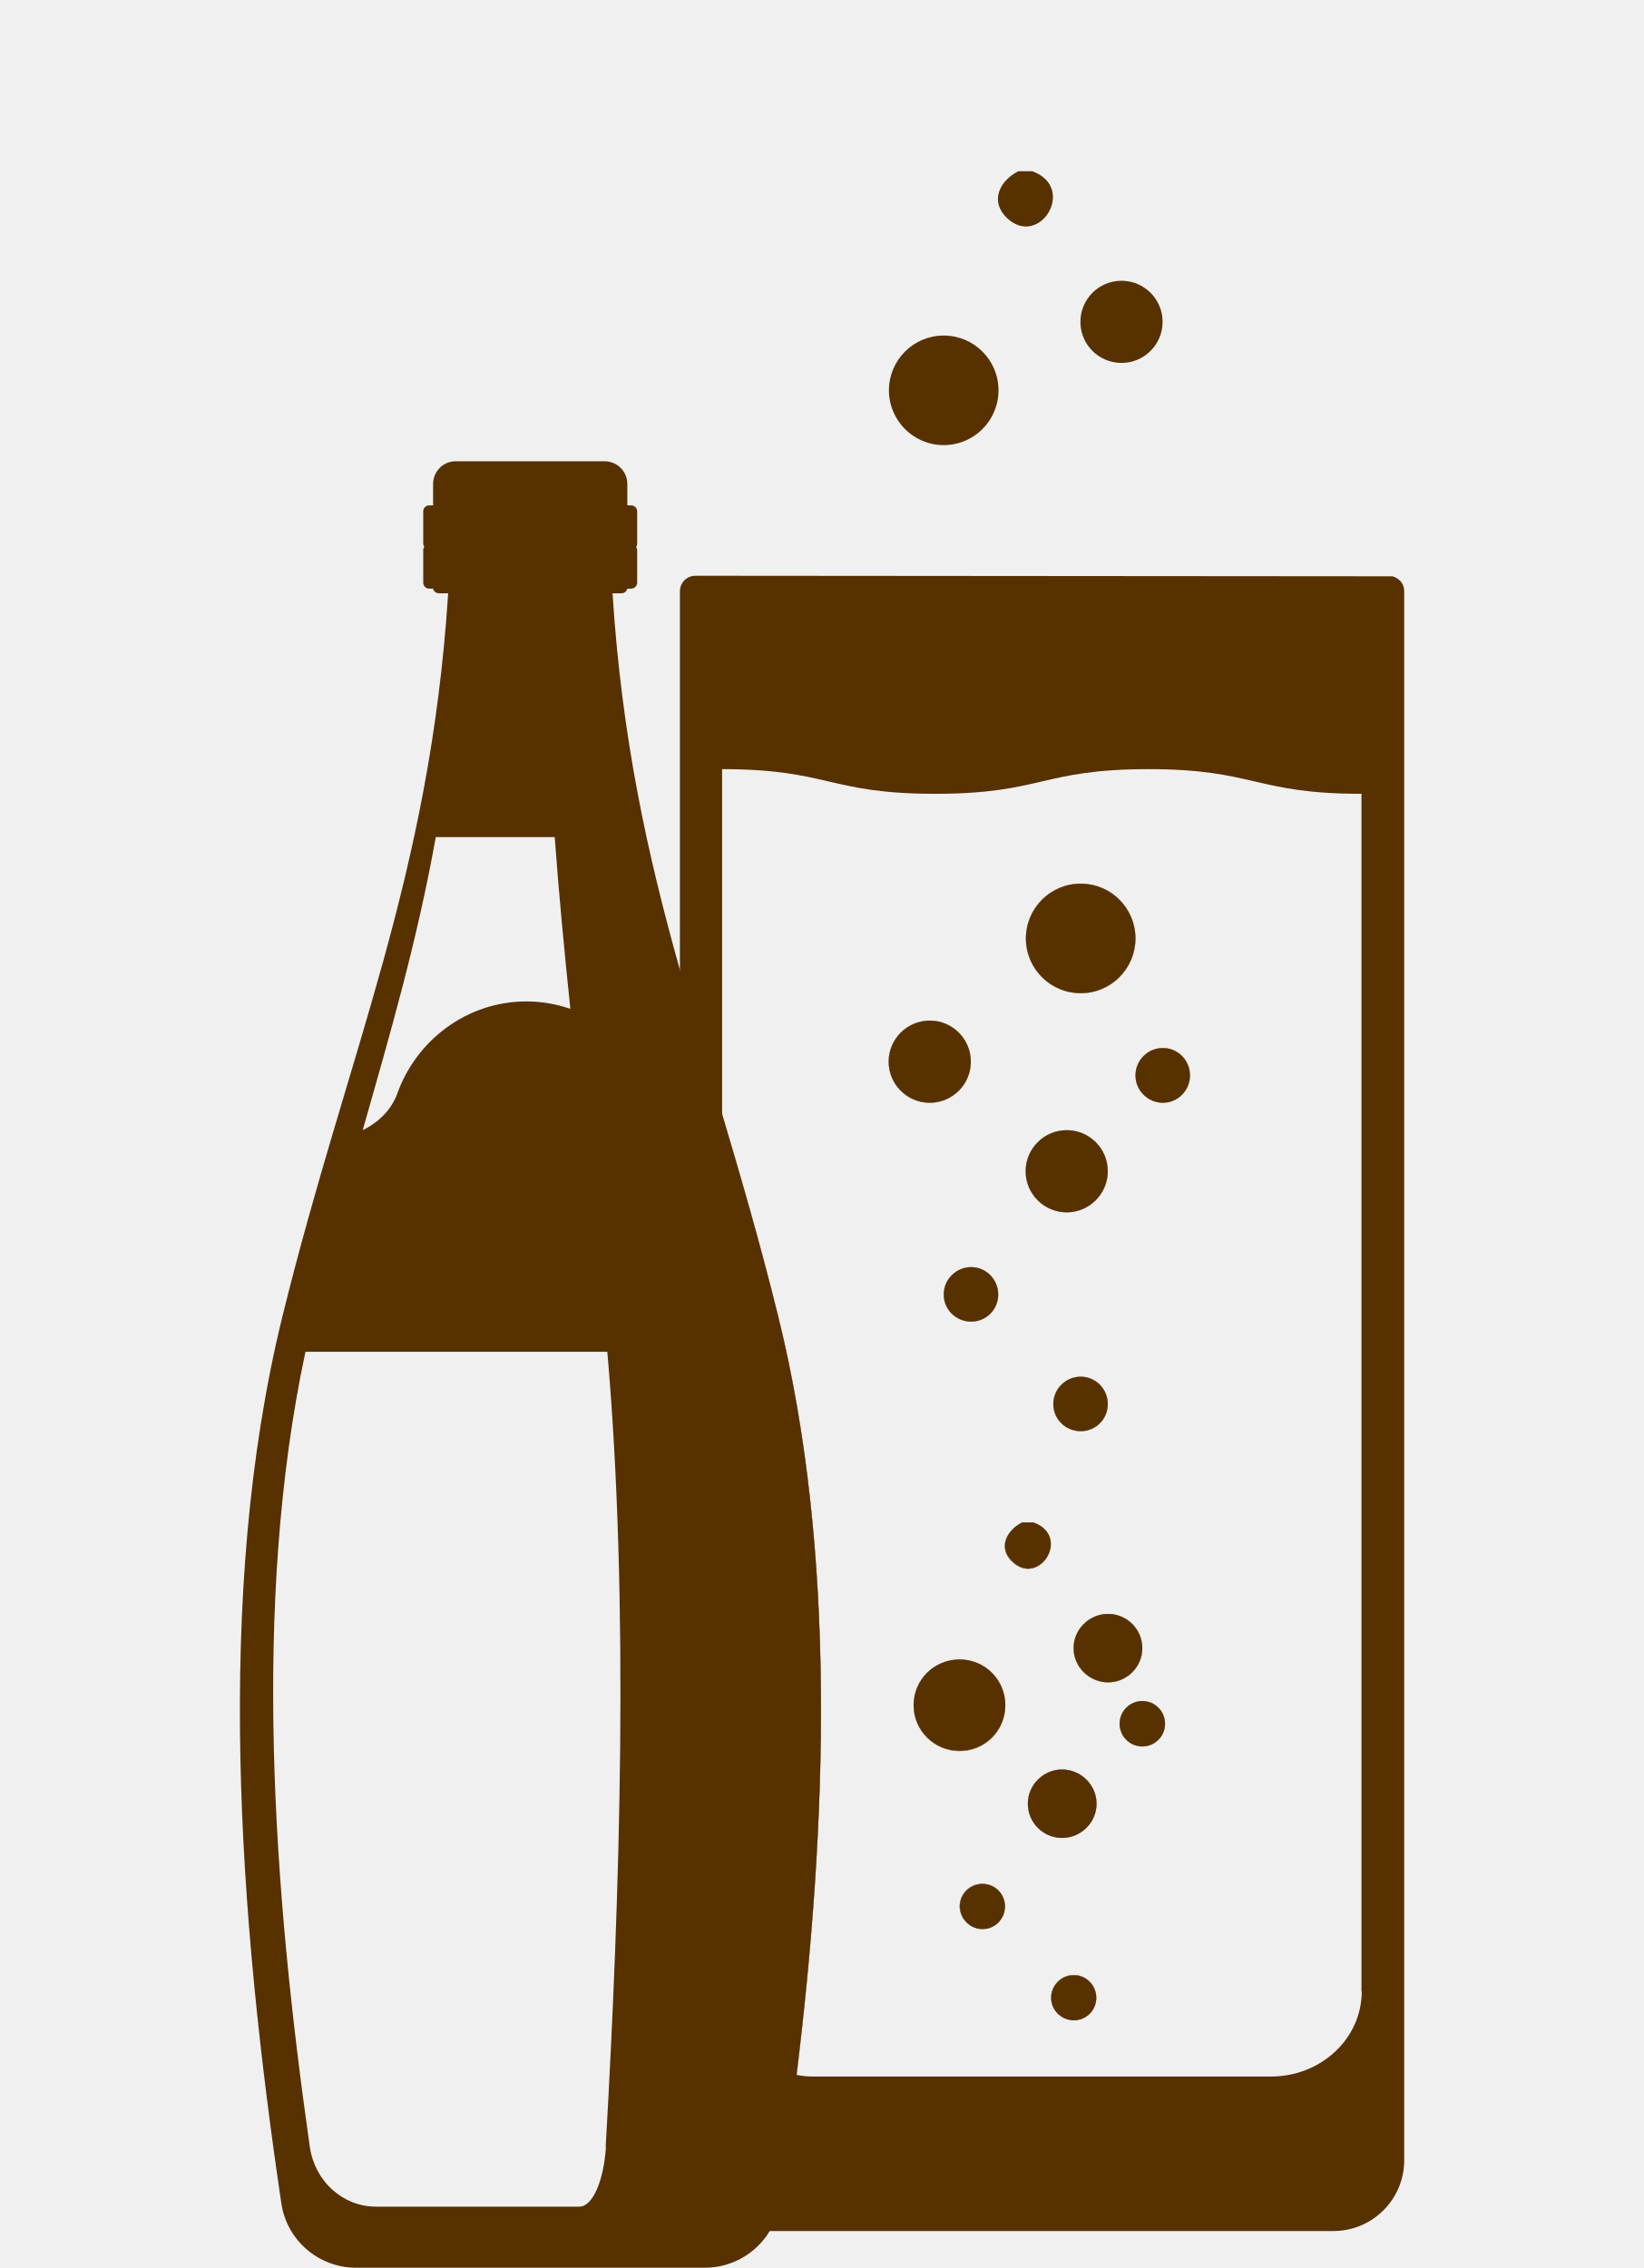
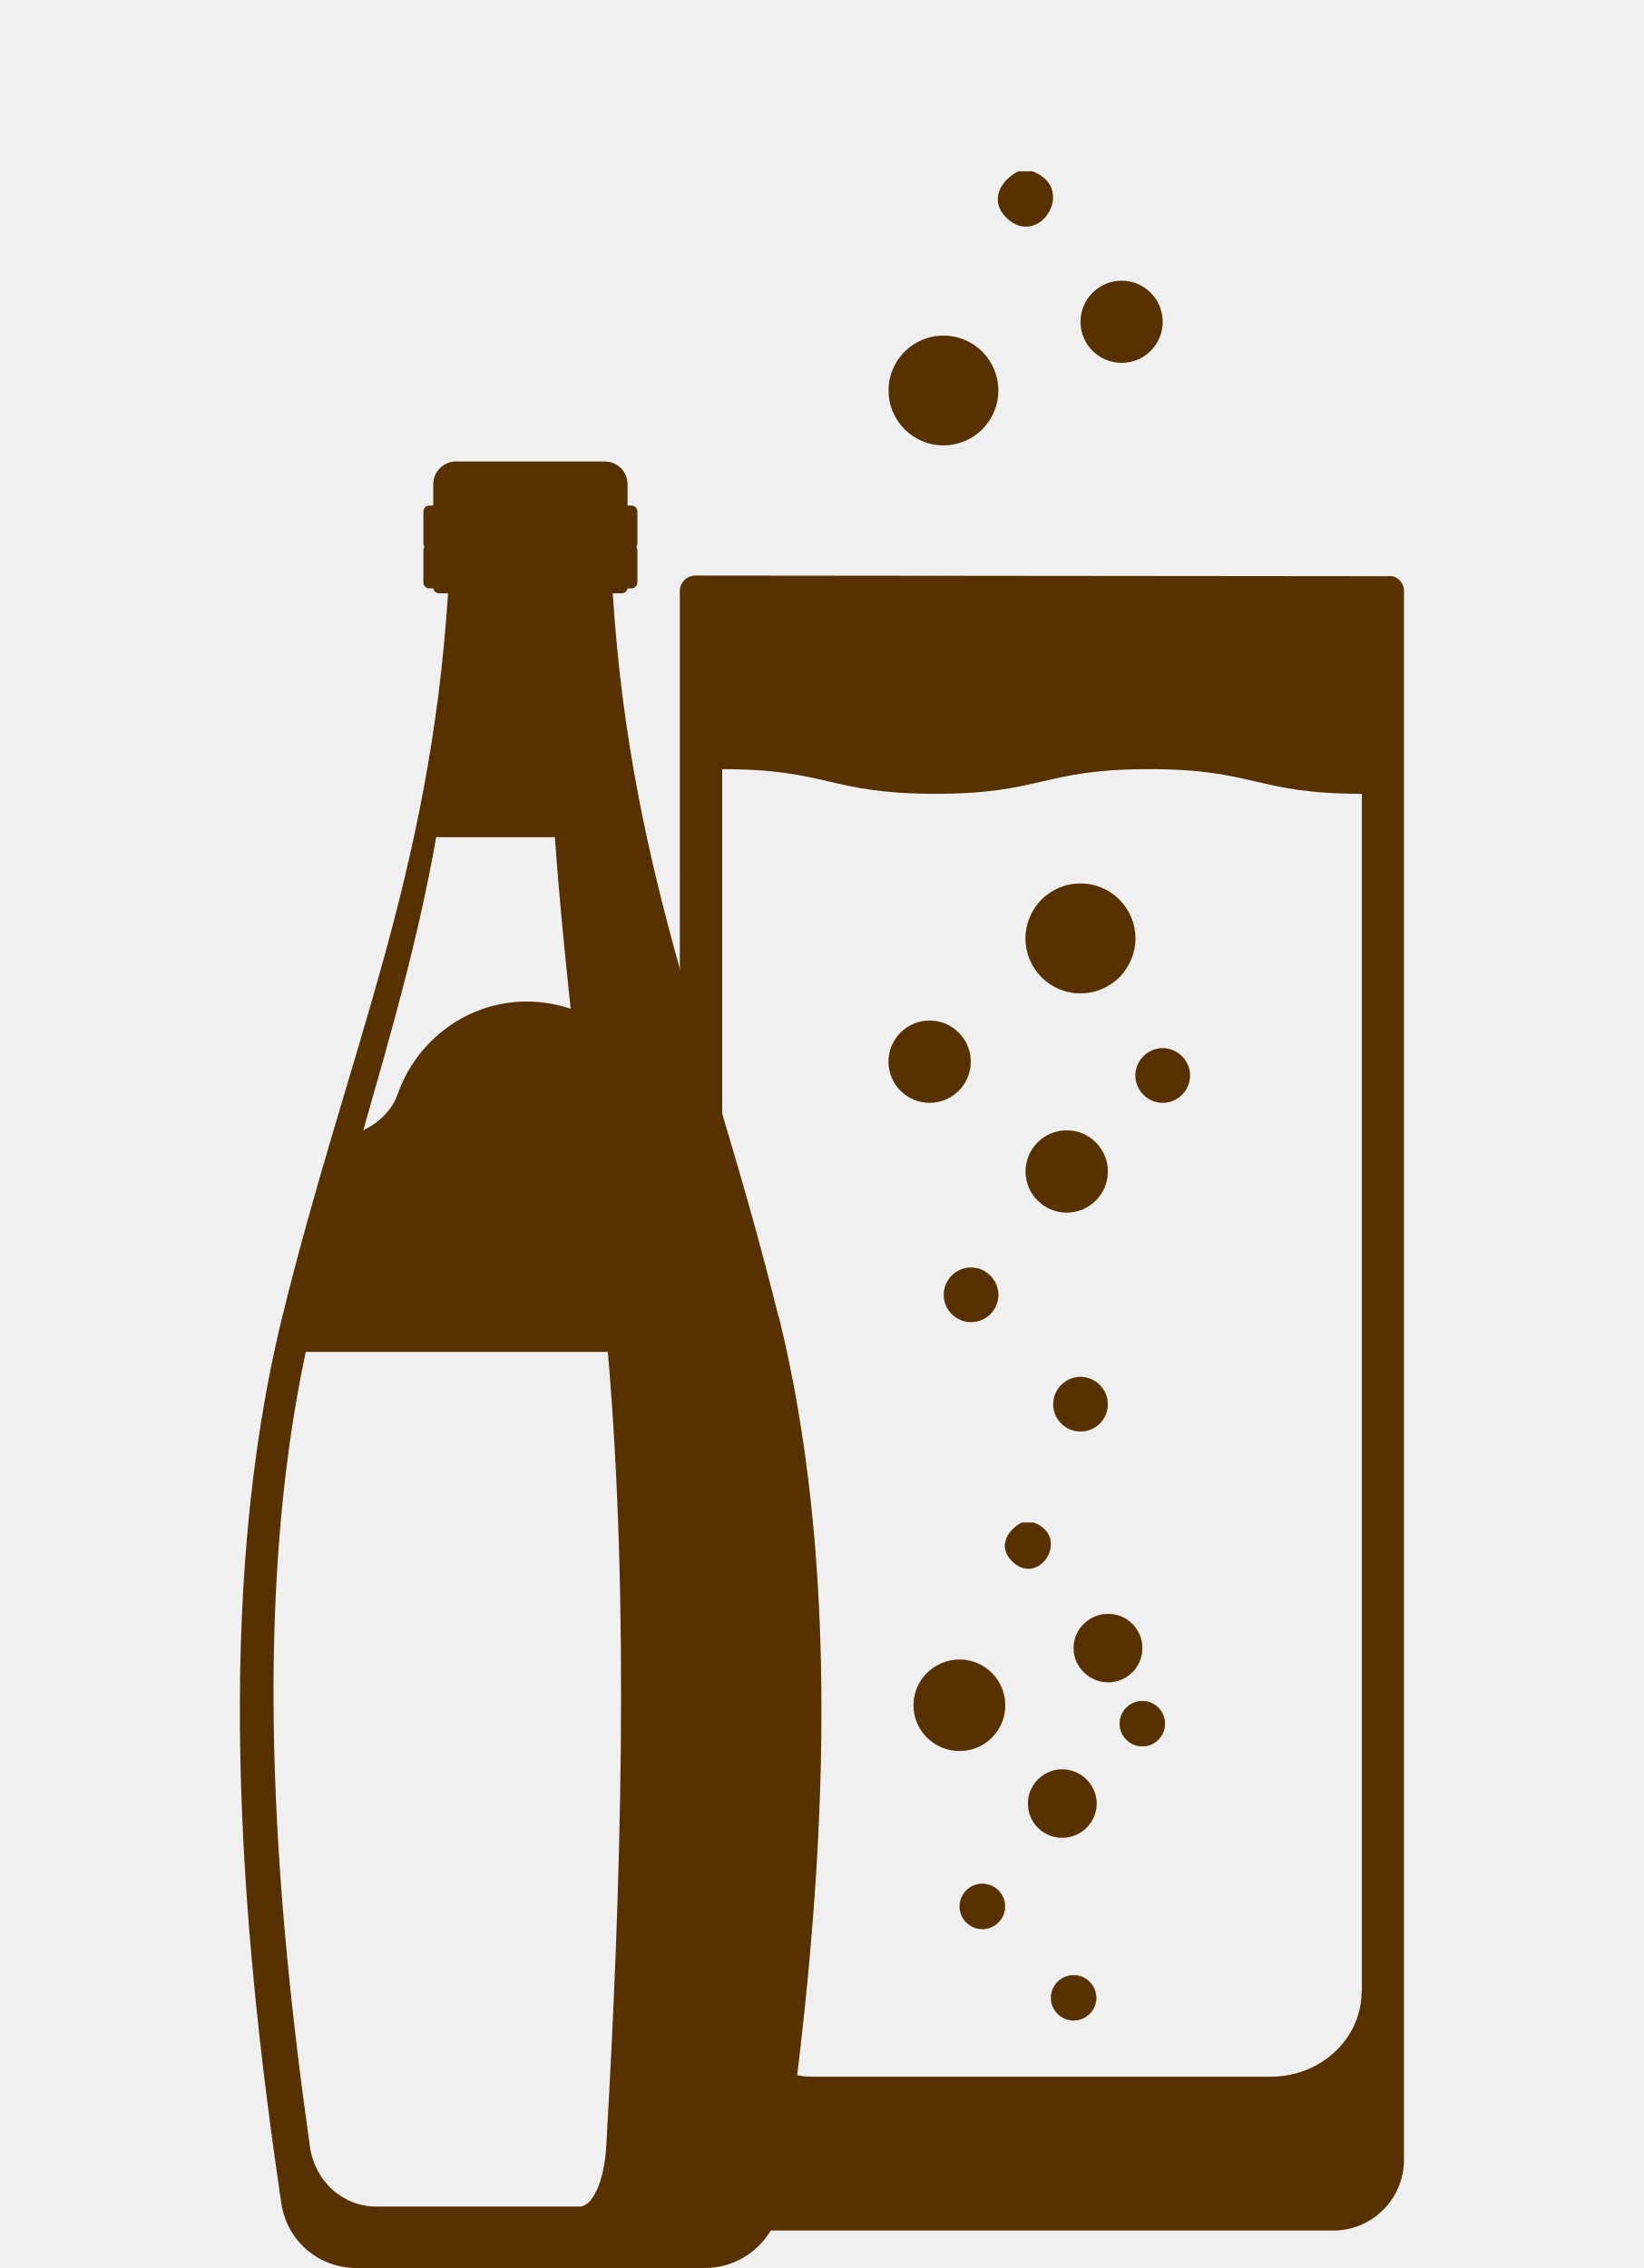
- <svg xmlns="http://www.w3.org/2000/svg" id="Layer_2" data-name="Layer 2" viewBox="0 0 60 82.8">
+ <svg xmlns="http://www.w3.org/2000/svg" id="Layer_2" data-name="Layer 2" viewBox="0 0 50 69">
  <defs>
    <style>
      .cls-1 {
        fill: none;
      }

      .cls-2 {
        fill: #573100;
      }

      .cls-3 {
        fill: #fff;
      }
    </style>
  </defs>
  <g id="Design">
    <g>
-       <rect class="cls-1" width="60" height="82.8" />
+       <rect class="cls-1" width="50" height="69" />
      <g>
        <g>
-           <path class="cls-2" d="M50.83,21.04l-25.44-.02c-.32,0-.57.25-.57.57v57.28c0,1.42,1.16,2.58,2.58,2.58h21.28c1.42,0,2.58-1.16,2.58-2.58V21.58c0-.27-.18-.47-.43-.54ZM49.71,72.7c0,1.72-1.48,3.11-3.32,3.11h-16.72c-.2,0-.4-.02-.59-.06,1.12-9.17,1.47-19.03-.67-27.69-.66-2.67-1.36-5.07-2.05-7.39v-12.59c3.89,0,3.89.9,7.78.9s3.89-.9,7.78-.9,3.88.9,7.78.9v43.72ZM41.45,39.26c0,.55.45,1,1,1s.99-.45.99-1-.44-1-.99-1-1,.45-1,1ZM41.7,62.1c-.46,0-.83.38-.83.83s.37.83.83.83.83-.37.83-.83-.37-.83-.83-.83ZM39.45,36.26c1.11,0,2-.9,2-2s-.89-2-2-2-2,.89-2,2,.9,2,2,2ZM41.7,60.17c0-.69-.57-1.25-1.25-1.25s-1.26.56-1.26,1.25.57,1.25,1.26,1.25,1.25-.56,1.25-1.25ZM38.45,51.26c0,.55.45.99,1,.99s.99-.44.99-.99-.44-1-.99-1-1,.45-1,1ZM39.2,72.1c-.46,0-.83.37-.83.83s.37.82.83.82.82-.37.82-.82-.37-.83-.82-.83ZM38.94,44.26c.83,0,1.5-.68,1.5-1.5s-.67-1.5-1.5-1.5-1.5.67-1.5,1.5.67,1.5,1.5,1.5ZM38.77,64.6c-.68,0-1.25.56-1.25,1.25s.57,1.25,1.25,1.25,1.26-.56,1.26-1.25-.57-1.25-1.26-1.25ZM37.72,55.59h-.42c-.57.29-.88.93-.35,1.43.98.93,2.15-.93.77-1.43ZM35.03,60.59c-.92,0-1.68.75-1.68,1.67s.75,1.67,1.68,1.67,1.67-.74,1.67-1.67-.75-1.67-1.67-1.67ZM35.86,68.77c-.46,0-.83.37-.83.82s.37.83.83.83.82-.37.82-.83-.37-.82-.82-.82ZM34.45,47.26c0,.55.45.99,1,.99s.99-.44.99-.99-.44-1-.99-1-1,.45-1,1ZM35.44,38.76c0-.83-.67-1.5-1.5-1.5s-1.5.67-1.5,1.5.67,1.5,1.5,1.5,1.5-.68,1.5-1.5Z" />
-           <path class="cls-3" d="M28.41,48.06c2.13,8.67,1.78,18.52.67,27.69-1.54-.26-2.72-1.53-2.72-3.05v-32.03c.69,2.32,1.39,4.72,2.05,7.39Z" />
-           <path class="cls-3" d="M33.94,40.26c-.82,0-1.5-.68-1.5-1.5s.67-1.5,1.5-1.5,1.5.67,1.5,1.5-.67,1.5-1.5,1.5Z" />
-           <path class="cls-3" d="M35.45,46.26c.55,0,.99.45.99,1s-.44.99-.99.99-1-.44-1-.99.45-1,1-1Z" />
-           <path class="cls-3" d="M36.69,69.6c0,.46-.37.83-.82.83s-.83-.37-.83-.83.37-.82.83-.82.82.37.82.82Z" />
-           <path class="cls-3" d="M36.7,62.25c0,.93-.75,1.67-1.67,1.67s-1.68-.74-1.68-1.67.75-1.67,1.68-1.67,1.67.75,1.67,1.67Z" />
-           <path class="cls-3" d="M36.96,57.01c-.53-.5-.23-1.13.35-1.43h.42c1.38.5.22,2.36-.77,1.43Z" />
-           <path class="cls-3" d="M40.03,65.85c0,.69-.57,1.25-1.26,1.25s-1.25-.56-1.25-1.25.57-1.25,1.25-1.25,1.26.56,1.26,1.25Z" />
-           <path class="cls-3" d="M37.44,42.76c0-.83.67-1.5,1.5-1.5s1.5.67,1.5,1.5-.67,1.5-1.5,1.5-1.5-.68-1.5-1.5Z" />
-           <path class="cls-3" d="M40.02,72.94c0,.46-.37.82-.82.82s-.83-.37-.83-.82.37-.83.83-.83.82.37.82.83Z" />
-           <path class="cls-3" d="M39.45,50.26c.55,0,.99.45.99,1s-.44.99-.99.99-1-.44-1-.99.45-1,1-1Z" />
-           <path class="cls-3" d="M40.45,61.42c-.69,0-1.26-.56-1.26-1.25s.57-1.25,1.26-1.25,1.25.56,1.25,1.25-.57,1.25-1.25,1.25Z" />
-           <path class="cls-3" d="M37.45,34.26c0-1.11.9-2,2-2s2,.89,2,2-.89,2-2,2-2-.9-2-2Z" />
-           <circle class="cls-3" cx="41.7" cy="62.93" r=".83" />
-           <path class="cls-3" d="M43.44,39.26c0,.55-.44,1-.99,1s-1-.45-1-1,.45-1,1-1,.99.45.99,1Z" />
+           <path class="cls-2" d="M42.36,17.53l-21.2-.02c-.26,0-.48.21-.48.47v47.73c0,1.19.97,2.15,2.15,2.15h17.73c1.19,0,2.15-.97,2.15-2.15V17.98c0-.22-.15-.4-.35-.45ZM41.42,60.59c0,1.43-1.24,2.59-2.76,2.59h-13.93c-.17,0-.33-.01-.49-.05.93-7.64,1.22-15.85-.56-23.08-.55-2.22-1.13-4.23-1.71-6.16v-10.49c3.24,0,3.24.75,6.49.75s3.24-.75,6.49-.75,3.24.75,6.48.75v36.44ZM34.54,32.72c0,.46.38.83.83.83s.83-.38.83-.83-.37-.83-.83-.83-.83.37-.83.83ZM34.75,51.75c-.38,0-.69.31-.69.69s.31.69.69.69.69-.31.69-.69-.31-.69-.69-.69ZM32.87,30.22c.92,0,1.67-.75,1.67-1.67s-.74-1.67-1.67-1.67-1.67.74-1.67,1.67.75,1.67,1.67,1.67ZM34.75,50.14c0-.58-.47-1.04-1.04-1.04s-1.05.47-1.05,1.04.47,1.04,1.05,1.04,1.04-.47,1.04-1.04ZM32.04,42.72c0,.46.38.83.83.83s.83-.37.83-.83-.37-.83-.83-.83-.83.38-.83.83ZM32.66,60.09c-.38,0-.69.31-.69.69s.31.69.69.69.69-.31.69-.69-.31-.69-.69-.69ZM32.45,36.89c.69,0,1.25-.56,1.25-1.25s-.56-1.25-1.25-1.25-1.25.56-1.25,1.25.56,1.25,1.25,1.25ZM32.31,53.83c-.57,0-1.04.47-1.04,1.04s.47,1.04,1.04,1.04,1.05-.47,1.05-1.04-.47-1.04-1.05-1.04ZM31.44,46.32h-.35c-.48.24-.74.77-.29,1.19.82.78,1.79-.77.64-1.19ZM29.19,50.49c-.77,0-1.4.63-1.4,1.39s.63,1.39,1.4,1.39,1.39-.62,1.39-1.39-.62-1.39-1.39-1.39ZM29.89,57.31c-.38,0-.69.31-.69.69s.31.69.69.69.69-.31.69-.69-.31-.69-.69-.69ZM28.71,39.39c0,.46.38.83.83.83s.83-.37.83-.83-.37-.83-.83-.83-.83.38-.83.83ZM29.53,32.3c0-.69-.56-1.25-1.25-1.25s-1.25.56-1.25,1.25.56,1.25,1.25,1.25,1.25-.56,1.25-1.25Z" />
+           <path class="cls-3" d="M23.68,40.05c1.78,7.22,1.49,15.44.56,23.08-1.28-.22-2.26-1.27-2.26-2.54v-26.69c.58,1.93,1.16,3.94,1.71,6.16Z" />
+           <path class="cls-3" d="M28.28,33.55c-.69,0-1.25-.56-1.25-1.25s.56-1.25,1.25-1.25,1.25.56,1.25,1.25-.56,1.25-1.25,1.25Z" />
+           <path class="cls-3" d="M29.54,38.55c.46,0,.83.38.83.83s-.37.83-.83.83-.83-.37-.83-.83.38-.83.83-.83Z" />
+           <path class="cls-3" d="M30.57,58c0,.38-.31.69-.69.69s-.69-.31-.69-.69.31-.69.69-.69.69.31.69.69Z" />
+           <path class="cls-3" d="M30.58,51.88c0,.77-.62,1.39-1.39,1.39s-1.4-.62-1.4-1.39.63-1.39,1.4-1.39,1.39.63,1.39,1.39Z" />
+           <path class="cls-3" d="M30.8,47.51c-.44-.42-.19-.94.29-1.19h.35c1.15.42.18,1.97-.64,1.19Z" />
+           <path class="cls-3" d="M33.36,54.87c0,.58-.47,1.04-1.05,1.04s-1.04-.47-1.04-1.04.47-1.04,1.04-1.04,1.05.47,1.05,1.04Z" />
+           <path class="cls-3" d="M31.2,35.64c0-.69.56-1.25,1.25-1.25s1.25.56,1.25,1.25-.56,1.25-1.25,1.25-1.25-.56-1.25-1.25Z" />
+           <path class="cls-3" d="M33.35,60.78c0,.38-.31.69-.69.69s-.69-.31-.69-.69.31-.69.69-.69.69.31.69.69Z" />
+           <path class="cls-3" d="M32.87,41.89c.46,0,.83.38.83.83s-.37.83-.83.83-.83-.37-.83-.83.38-.83.83-.83Z" />
+           <path class="cls-3" d="M33.71,51.18c-.58,0-1.05-.47-1.05-1.04s.47-1.04,1.05-1.04,1.04.47,1.04,1.04-.47,1.04-1.04,1.04Z" />
+           <path class="cls-3" d="M31.21,28.55c0-.92.75-1.67,1.67-1.67s1.67.74,1.67,1.67-.74,1.67-1.67,1.67-1.67-.75-1.67-1.67Z" />
+           <circle class="cls-3" cx="34.75" cy="52.44" r=".69" />
+           <path class="cls-3" d="M36.2,32.72c0,.46-.37.83-.83.83s-.83-.38-.83-.83.38-.83.83-.83.83.37.83.83Z" />
          <g>
-             <path class="cls-2" d="M37.68,6.25c1.65.6.26,2.83-.92,1.71-.64-.61-.27-1.37.42-1.71h.5Z" />
-             <circle class="cls-2" cx="34.45" cy="14.25" r="2" />
-             <circle class="cls-2" cx="40.94" cy="11.75" r="1.5" />
-             <path class="cls-2" d="M41.45,34.26c0,1.1-.89,2-2,2s-2-.9-2-2,.9-2,2-2,2,.89,2,2Z" />
-             <path class="cls-2" d="M35.44,38.76c0,.83-.67,1.5-1.5,1.5s-1.5-.68-1.5-1.5.67-1.5,1.5-1.5,1.5.67,1.5,1.5Z" />
-             <path class="cls-2" d="M40.44,42.76c0,.82-.67,1.5-1.5,1.5s-1.5-.68-1.5-1.5.67-1.5,1.5-1.5,1.5.67,1.5,1.5Z" />
-             <path class="cls-2" d="M43.44,39.26c0,.55-.44,1-.99,1s-1-.45-1-1,.45-1,1-1,.99.45.99,1Z" />
-             <path class="cls-2" d="M36.44,47.26c0,.55-.44.99-.99.99s-1-.44-1-.99.45-1,1-1,.99.45.99,1Z" />
-             <path class="cls-2" d="M40.44,51.26c0,.55-.44.99-.99.99s-1-.44-1-.99.45-1,1-1,.99.45.99,1Z" />
+             <path class="cls-2" d="M31.4,5.21c1.38.5.22,2.36-.77,1.43-.54-.51-.22-1.14.35-1.43h.42Z" />
+             <circle class="cls-2" cx="28.7" cy="11.88" r="1.67" />
+             <circle class="cls-2" cx="34.12" cy="9.79" r="1.25" />
+             <path class="cls-2" d="M34.54,28.55c0,.92-.74,1.67-1.67,1.67s-1.67-.75-1.67-1.67.75-1.67,1.67-1.67,1.67.74,1.67,1.67Z" />
+             <path class="cls-2" d="M29.53,32.3c0,.69-.56,1.25-1.25,1.25s-1.25-.56-1.25-1.25.56-1.25,1.25-1.25,1.25.56,1.25,1.25Z" />
+             <path class="cls-2" d="M33.7,35.64c0,.69-.56,1.25-1.25,1.25s-1.25-.56-1.25-1.25.56-1.25,1.25-1.25,1.25.56,1.25,1.25Z" />
+             <path class="cls-2" d="M36.2,32.72c0,.46-.37.83-.83.83s-.83-.38-.83-.83.38-.83.83-.83.83.37.83.83Z" />
+             <path class="cls-2" d="M30.37,39.39c0,.46-.37.83-.83.83s-.83-.37-.83-.83.38-.83.83-.83.83.38.83.83Z" />
+             <path class="cls-2" d="M33.7,42.72c0,.46-.37.83-.83.83s-.83-.37-.83-.83.38-.83.83-.83.83.38.83.83Z" />
          </g>
          <g>
-             <path class="cls-2" d="M36.96,57.01c-.53-.5-.23-1.13.35-1.43h.42c1.38.5.22,2.36-.77,1.43Z" />
-             <path class="cls-2" d="M36.7,62.25c0,.93-.75,1.67-1.67,1.67s-1.68-.74-1.68-1.67.75-1.67,1.68-1.67,1.67.75,1.67,1.67Z" />
-             <path class="cls-2" d="M41.7,60.17c0,.69-.57,1.25-1.25,1.25s-1.26-.56-1.26-1.25.57-1.25,1.26-1.25,1.25.56,1.25,1.25Z" />
-             <path class="cls-2" d="M40.03,65.85c0,.69-.57,1.25-1.26,1.25s-1.25-.56-1.25-1.25.57-1.25,1.25-1.25,1.26.56,1.26,1.25Z" />
-             <circle class="cls-2" cx="41.7" cy="62.93" r=".83" />
-             <path class="cls-2" d="M36.69,69.6c0,.46-.37.83-.82.83s-.83-.37-.83-.83.37-.82.83-.82.82.37.82.82Z" />
-             <path class="cls-2" d="M40.02,72.94c0,.46-.37.82-.82.82s-.83-.37-.83-.82.37-.83.83-.83.82.37.82.83Z" />
+             <path class="cls-2" d="M30.8,47.51c-.44-.42-.19-.94.29-1.19h.35c1.15.42.18,1.97-.64,1.19Z" />
+             <path class="cls-2" d="M30.58,51.88c0,.77-.62,1.39-1.39,1.39s-1.4-.62-1.4-1.39.63-1.39,1.4-1.39,1.39.63,1.39,1.39Z" />
+             <path class="cls-2" d="M34.75,50.14c0,.58-.47,1.04-1.04,1.04s-1.05-.47-1.05-1.04.47-1.04,1.05-1.04,1.04.47,1.04,1.04Z" />
+             <path class="cls-2" d="M33.36,54.87c0,.58-.47,1.04-1.05,1.04s-1.04-.47-1.04-1.04.47-1.04,1.04-1.04,1.05.47,1.05,1.04Z" />
+             <circle class="cls-2" cx="34.75" cy="52.44" r=".69" />
+             <path class="cls-2" d="M30.57,58c0,.38-.31.69-.69.69s-.69-.31-.69-.69.31-.69.69-.69.69.31.69.69Z" />
+             <path class="cls-2" d="M33.35,60.78c0,.38-.31.69-.69.69s-.69-.31-.69-.69.31-.69.69-.69.69.31.69.69Z" />
          </g>
        </g>
-         <path class="cls-2" d="M28.41,48.06c-.66-2.67-1.36-5.07-2.05-7.39-.53-1.8-1.06-3.54-1.55-5.3-1.17-4.16-2.11-8.41-2.45-13.71h.32c.11,0,.2-.07.22-.17h.14c.12,0,.22-.1.22-.22v-1.18c0-.05-.02-.09-.04-.12.03-.04.04-.08.04-.13v-1.17c0-.12-.1-.22-.22-.22h-.14v-.78c0-.46-.37-.83-.83-.83h-5.44c-.46,0-.82.38-.82.83v.78h-.14c-.12,0-.22.09-.22.22v1.17c0,.05.02.09.04.13-.03.03-.04.07-.04.12v1.18c0,.12.09.22.22.22h.14c.02.1.11.17.22.17h.33c-.67,10.41-3.67,16.73-6.05,26.4-2.5,10.17-1.58,21.98-.04,32.38.2,1.35,1.36,2.35,2.73,2.35h12.73c1,0,1.9-.54,2.38-1.36.17-.3.3-.63.35-.99.22-1.53.44-3.1.62-4.69,1.12-9.17,1.47-19.03-.67-27.69ZM15.92,30.56h4.33c.16,2.2.36,4.24.57,6.27-.5-.17-1.04-.27-1.6-.27-2.17,0-4.02,1.41-4.72,3.37-.21.58-.67,1.04-1.26,1.33,1.02-3.58,1.99-6.92,2.67-10.71ZM22.12,78.38c-.08,1.25-.49,2.18-.97,2.18h-7.43c-1.21,0-2.23-.93-2.41-2.18-1.33-9.32-2.12-19.84-.16-29.03h11.02c.8,9.19.47,19.72-.06,29.03Z" />
+         <path class="cls-2" d="M23.68,40.05c-.55-2.22-1.13-4.23-1.71-6.16-.44-1.5-.88-2.95-1.29-4.42-.97-3.47-1.76-7.01-2.04-11.42h.27c.09,0,.17-.06.18-.15h.12c.1,0,.18-.08.18-.18v-.98s-.01-.08-.03-.1c.02-.03.03-.07.03-.11v-.97c0-.1-.08-.18-.18-.18h-.12v-.65c0-.38-.31-.69-.69-.69h-4.53c-.38,0-.69.31-.69.69v.65h-.12c-.1,0-.18.08-.18.18v.97s.01.08.03.11c-.02.03-.03.06-.03.1v.98c0,.1.08.18.18.18h.12c.01.08.09.15.18.15h.27c-.56,8.67-3.06,13.94-5.04,22-2.08,8.47-1.32,18.32-.03,26.99.17,1.13,1.13,1.96,2.28,1.96h10.61c.83,0,1.58-.45,1.99-1.13.15-.25.25-.53.29-.83.19-1.28.37-2.58.52-3.91.93-7.64,1.22-15.85-.56-23.08ZM13.27,25.47h3.61c.13,1.83.3,3.53.48,5.22-.42-.14-.87-.22-1.33-.22-1.81,0-3.35,1.17-3.93,2.81-.17.49-.56.87-1.05,1.11.85-2.98,1.66-5.76,2.22-8.92ZM18.44,65.32c-.06,1.04-.41,1.81-.81,1.81h-6.19c-1.01,0-1.86-.77-2.01-1.81-1.1-7.76-1.76-16.53-.13-24.19h9.19c.67,7.66.4,16.43-.05,24.19Z" />
      </g>
    </g>
  </g>
</svg>
